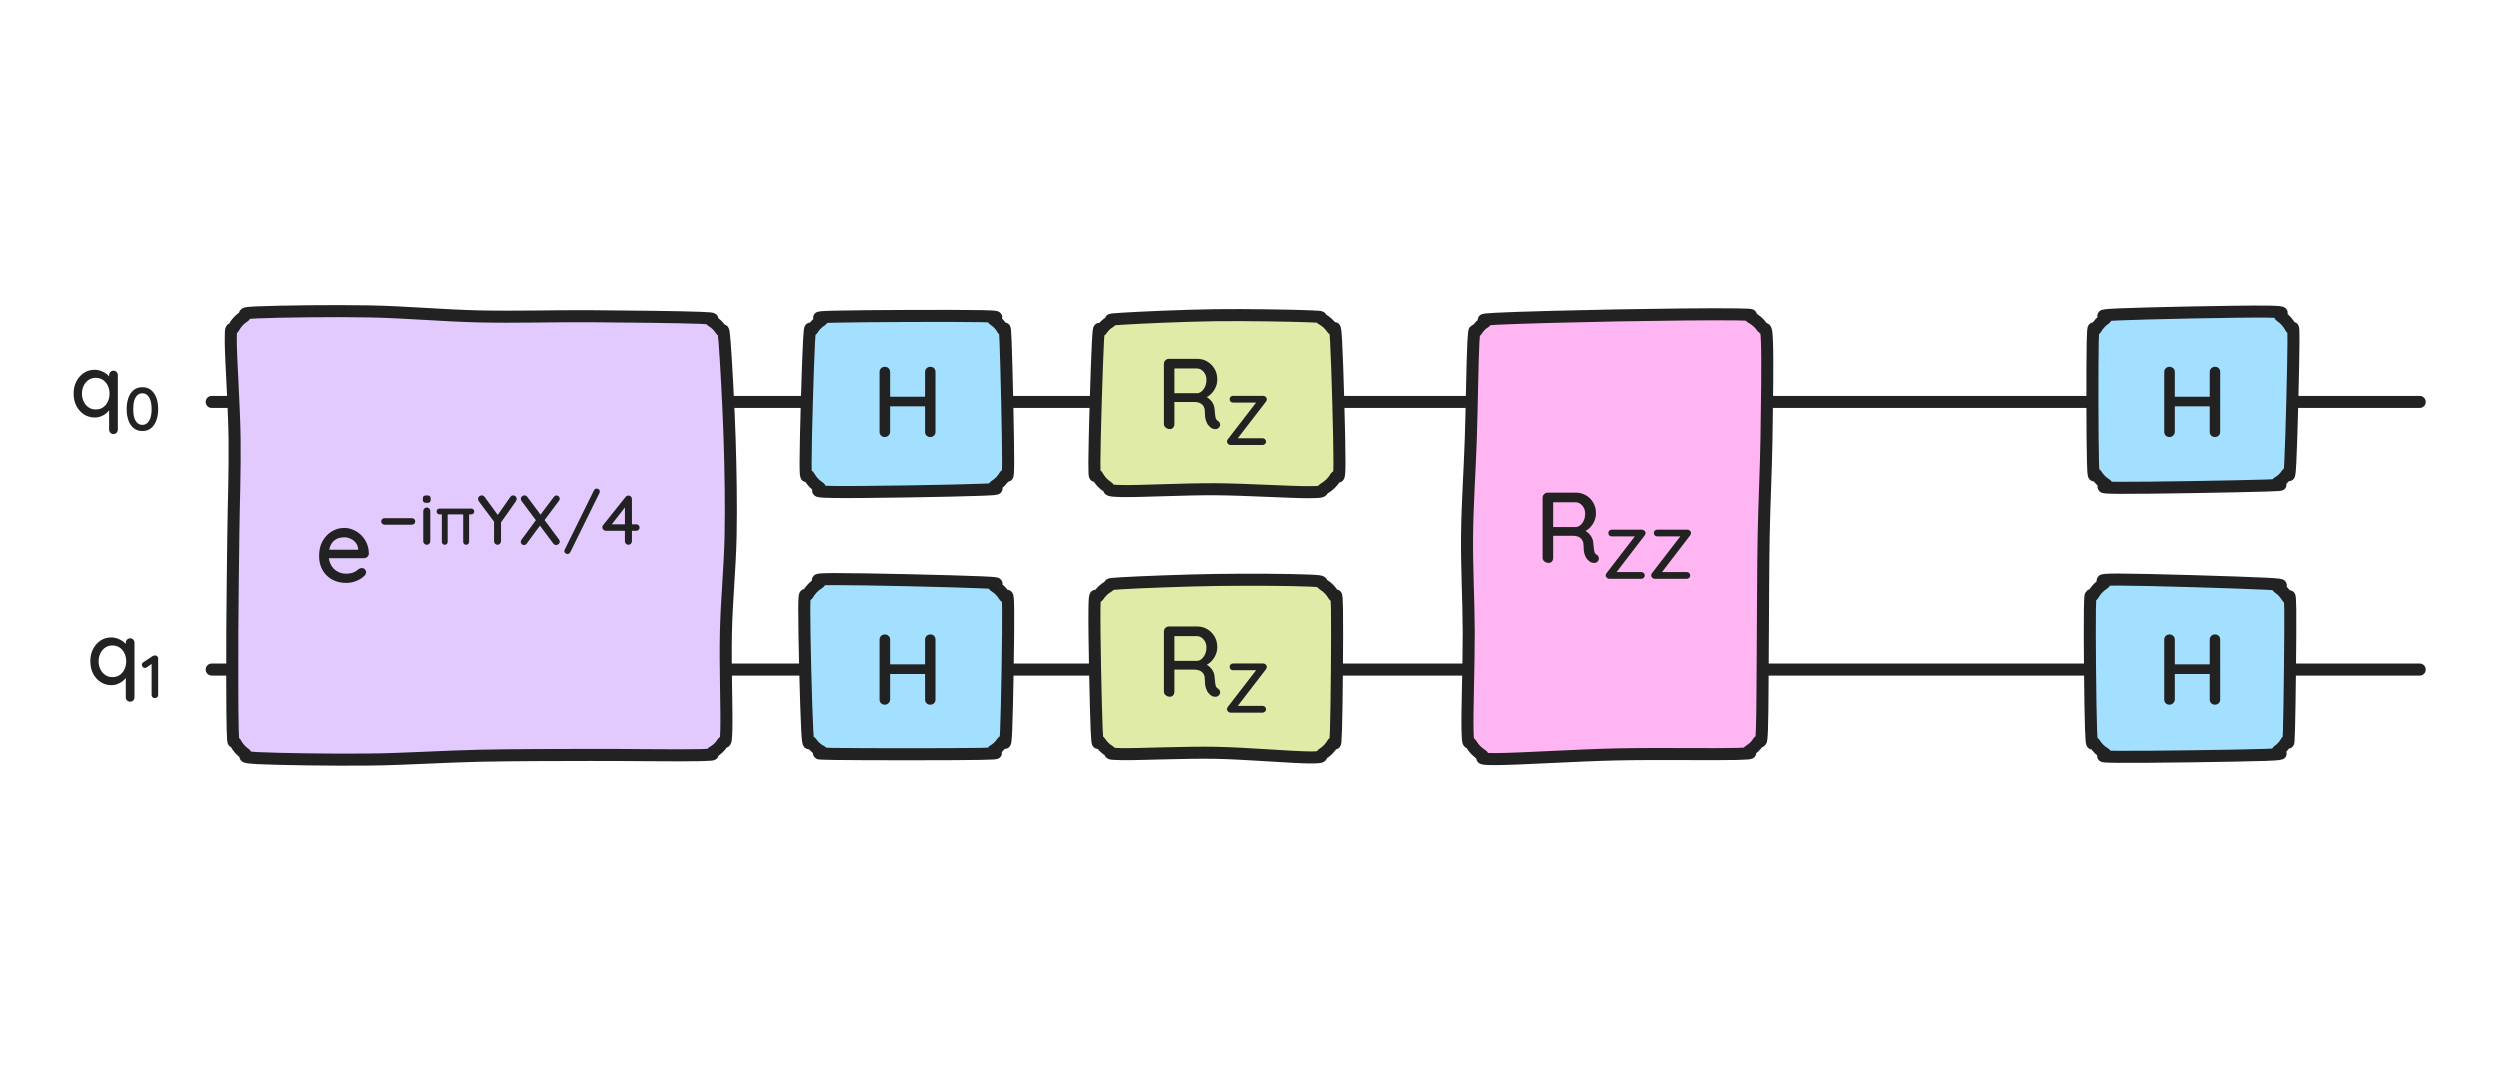
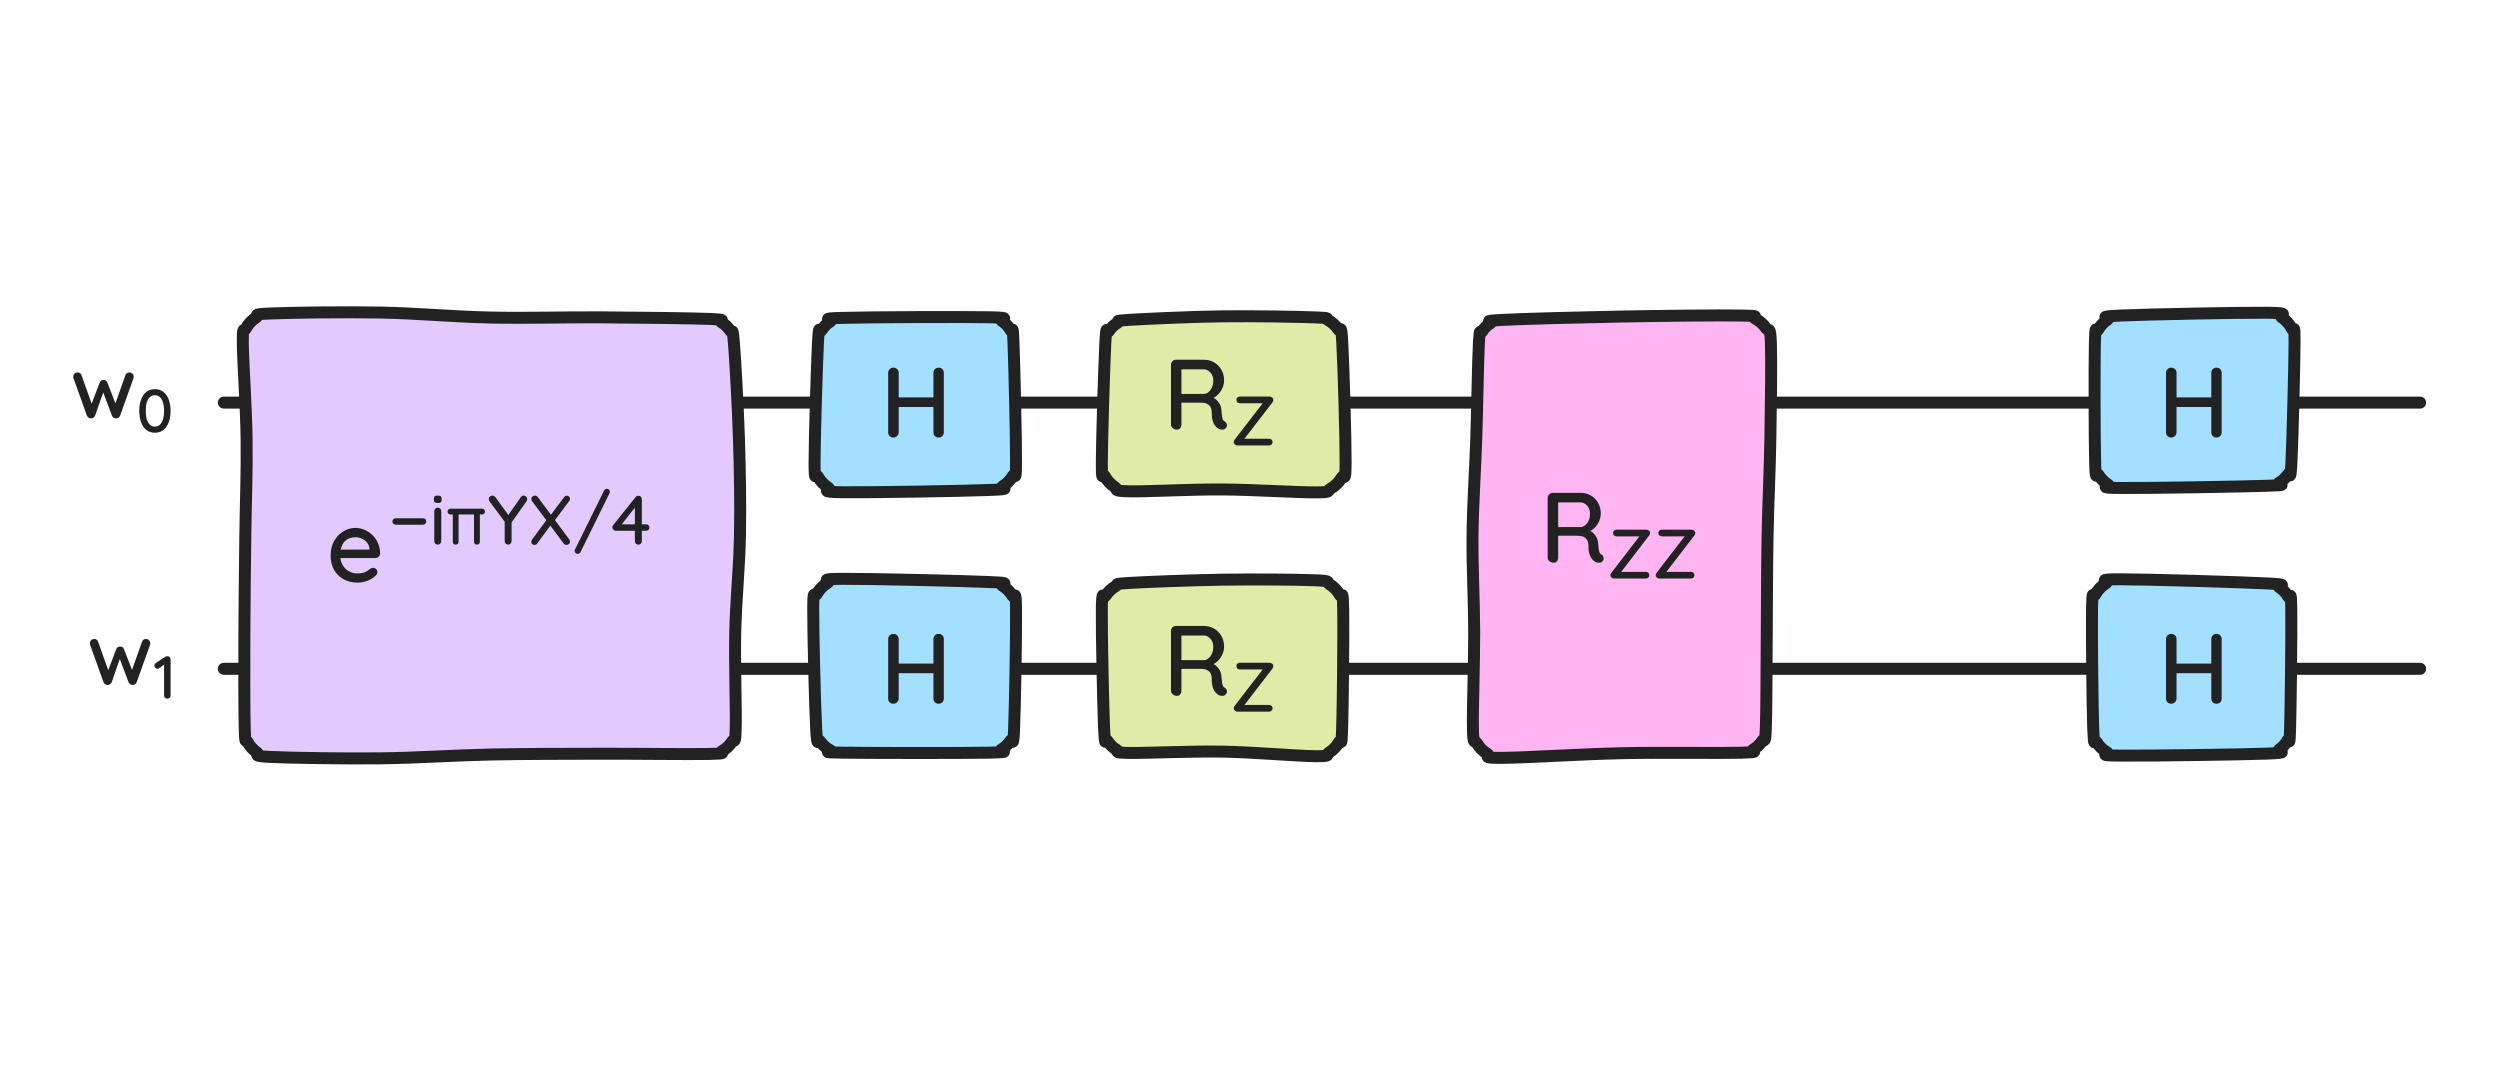
- <svg xmlns="http://www.w3.org/2000/svg" viewBox="-31.64 -60.07 373.64 160.13" width="373.64" height="160.13">
+ <svg xmlns="http://www.w3.org/2000/svg" viewBox="-33.63 -60.49 375.63 160.98" width="375.63" height="160.98">
  <g stroke-linecap="round" stroke-linejoin="round">
    <path d="M0,0C2.29,0 9.17,0 13.75,0C18.33,0 22.92,0 27.5,0C32.08,0 36.67,0 41.25,0C45.83,0 50.42,0 55,0C59.58,0 64.17,0 68.75,0C73.33,0 77.92,0 82.5,0C87.08,0 91.67,0 96.25,0C100.83,0 105.42,0 110,0C114.58,0 119.17,0 123.75,0C128.33,0 132.92,0 137.5,0C142.08,0 146.67,0 151.25,0C155.83,0 160.42,0 165,0C169.58,0 174.17,0 178.75,0C183.33,0 187.92,0 192.5,0C197.08,0 201.67,0 206.25,0C210.83,0 215.42,0 220,0C224.58,0 229.17,0 233.75,0C238.33,0 242.92,0 247.5,0C252.08,0 256.67,0 261.25,0C265.83,0 270.42,0 275,0C279.58,0 284.17,0 288.75,0C293.33,0 297.92,0 302.5,0C307.08,0 311.67,0 316.25,0C320.83,0 327.71,0 330,0" fill="none" stroke="#222222" stroke-width="1.8" />
    <path d="M0,40C2.29,40 9.17,40 13.75,40C18.33,40 22.92,40 27.5,40C32.08,40 36.67,40 41.25,40C45.83,40 50.42,40 55,40C59.58,40 64.17,40 68.75,40C73.33,40 77.92,40 82.5,40C87.08,40 91.67,40 96.25,40C100.83,40 105.42,40 110,40C114.58,40 119.17,40 123.75,40C128.33,40 132.92,40 137.5,40C142.08,40 146.67,40 151.25,40C155.83,40 160.42,40 165,40C169.58,40 174.17,40 178.75,40C183.33,40 187.92,40 192.5,40C197.08,40 201.67,40 206.25,40C210.83,40 215.42,40 220,40C224.58,40 229.17,40 233.75,40C238.33,40 242.92,40 247.5,40C252.08,40 256.67,40 261.25,40C265.83,40 270.42,40 275,40C279.58,40 284.17,40 288.75,40C293.33,40 297.92,40 302.5,40C307.08,40 311.67,40 316.25,40C320.83,40 327.71,40 330,40" fill="none" stroke="#222222" stroke-width="1.8" />
-     <path d="M74.77,-12.07C75.29,-11.78 75.78,-11.3 76.09,-10.79C76.41,-10.27 76.43,-11.71 76.65,-9C76.86,-6.29 77.25,0.67 77.4,5.5C77.55,10.33 77.64,15.17 77.55,20C77.45,24.83 76.95,29.67 76.85,34.5C76.74,39.33 76.99,46.26 76.91,49C76.83,51.74 76.7,50.39 76.36,50.94C76.03,51.5 75.48,52.02 74.92,52.32C74.36,52.63 76.07,52.72 73,52.79C69.93,52.87 62,52.74 56.5,52.76C51,52.77 45.5,52.77 40,52.88C34.5,53 29,53.39 23.5,53.45C18,53.51 10.09,53.39 7,53.24C3.91,53.08 5.52,52.92 4.95,52.55C4.38,52.17 3.87,51.57 3.57,50.98C3.27,50.39 3.22,51.75 3.14,49C3.06,46.25 3.07,39.33 3.08,34.5C3.1,29.67 3.18,24.83 3.23,20C3.29,15.17 3.48,10.33 3.42,5.5C3.36,0.67 2.87,-6.23 2.85,-9C2.83,-11.77 2.98,-10.51 3.31,-11.13C3.64,-11.76 4.21,-12.38 4.83,-12.76C5.44,-13.14 3.89,-13.26 7,-13.39C10.11,-13.52 18,-13.63 23.5,-13.53C29,-13.43 34.5,-12.9 40,-12.78C45.5,-12.66 51,-12.84 56.5,-12.81C62,-12.77 69.95,-12.69 73,-12.57C76.05,-12.45 74.26,-12.37 74.77,-12.07Z" fill="#E2C9FE" stroke="#222222" stroke-width="1.8" />
-     <path d="M116.89,-12.28C117.43,-11.95 117.93,-11.41 118.22,-10.86C118.52,-10.32 118.51,-12.31 118.65,-9C118.78,-5.69 119.05,5.66 119.03,9C119.01,12.34 118.86,10.45 118.53,11.04C118.2,11.63 117.64,12.21 117.05,12.56C116.46,12.9 119.01,12.98 115,13.13C110.99,13.29 97.03,13.52 93,13.46C88.97,13.4 91.44,13.17 90.82,12.78C90.2,12.4 89.63,11.78 89.28,11.14C88.94,10.51 88.76,12.36 88.76,9C88.76,5.64 89.09,-5.69 89.27,-9C89.44,-12.31 89.49,-10.31 89.8,-10.85C90.12,-11.38 90.62,-11.89 91.15,-12.2C91.69,-12.52 89.03,-12.63 93,-12.74C96.97,-12.84 111.02,-12.9 115,-12.82C118.98,-12.74 116.36,-12.6 116.89,-12.28Z" fill="#A3E0FF" stroke="#222222" stroke-width="1.8" />
-     <path d="M309.2,-12.81C309.82,-12.42 310.38,-11.77 310.7,-11.14C311.02,-10.5 311.14,-12.36 311.13,-9C311.12,-5.64 310.83,5.7 310.66,9C310.49,12.3 310.43,10.29 310.12,10.8C309.81,11.31 309.29,11.79 308.77,12.07C308.25,12.35 310.96,12.38 307,12.5C303.04,12.63 288.98,12.87 285,12.84C281.02,12.8 283.65,12.62 283.1,12.3C282.55,11.98 282.02,11.45 281.7,10.9C281.38,10.35 281.26,12.32 281.17,9C281.07,5.68 281.06,-5.68 281.13,-9C281.21,-12.32 281.31,-10.38 281.62,-10.95C281.94,-11.52 282.45,-12.09 283.01,-12.44C283.58,-12.8 281,-12.9 285,-13.08C289,-13.26 302.97,-13.54 307,-13.5C311.03,-13.45 308.58,-13.21 309.2,-12.81Z" fill="#A3E0FF" stroke="#222222" stroke-width="1.8" />
-     <path d="M117.01,27.53C117.58,27.87 118.13,28.42 118.47,29C118.81,29.58 118.99,27.67 119.03,31C119.08,34.33 118.88,45.69 118.74,49C118.6,52.31 118.49,50.31 118.17,50.83C117.85,51.35 117.34,51.84 116.81,52.13C116.28,52.43 118.97,52.53 115,52.6C111.03,52.68 96.98,52.67 93,52.61C89.02,52.54 91.69,52.52 91.13,52.24C90.57,51.96 90,51.48 89.64,50.94C89.29,50.4 89.18,52.32 89,49C88.82,45.68 88.54,34.38 88.56,31C88.58,27.62 88.74,29.4 89.1,28.75C89.46,28.1 90.09,27.45 90.74,27.08C91.38,26.7 88.96,26.5 93,26.48C97.04,26.46 111,26.78 115,26.96C119,27.13 116.43,27.19 117.01,27.53Z" fill="#A3E0FF" stroke="#222222" stroke-width="1.8" />
-     <path d="M308.87,27.77C309.4,28.1 309.88,28.63 310.18,29.16C310.48,29.7 310.6,27.69 310.65,31C310.69,34.31 310.56,45.71 310.46,49C310.37,52.29 310.33,50.24 310.06,50.77C309.78,51.29 309.33,51.82 308.82,52.15C308.31,52.48 310.97,52.6 307,52.75C303.03,52.89 289.01,53.08 285,53.04C280.99,53.01 283.55,52.87 282.95,52.54C282.36,52.21 281.78,51.65 281.43,51.06C281.09,50.47 281.01,52.34 280.88,49C280.76,45.66 280.65,34.36 280.71,31C280.76,27.64 280.86,29.45 281.21,28.81C281.55,28.17 282.15,27.54 282.78,27.16C283.42,26.79 280.96,26.55 285,26.55C289.04,26.55 303.02,26.97 307,27.17C310.98,27.38 308.34,27.44 308.87,27.77Z" fill="#A3E0FF" stroke="#222222" stroke-width="1.8" />
-     <path d="M165.95,-12.37C166.52,-12.07 167.09,-11.55 167.45,-10.99C167.8,-10.43 167.87,-12.33 168.05,-9C168.24,-5.67 168.56,5.62 168.55,9C168.53,12.38 168.33,10.63 167.95,11.28C167.58,11.94 166.93,12.57 166.27,12.94C165.62,13.31 166.71,13.47 164,13.49C161.29,13.51 154.67,13.08 150,13.05C145.33,13.02 138.69,13.38 136,13.32C133.31,13.26 134.47,13.06 133.87,12.69C133.27,12.32 132.71,11.7 132.39,11.09C132.06,10.47 131.91,12.35 131.92,9C131.93,5.65 132.27,-5.71 132.45,-9C132.63,-12.29 132.68,-10.25 132.98,-10.74C133.29,-11.24 133.77,-11.7 134.28,-11.98C134.78,-12.26 133.38,-12.27 136,-12.43C138.62,-12.6 145.33,-12.9 150,-12.96C154.67,-13.02 161.34,-12.9 164,-12.8C166.66,-12.7 165.37,-12.67 165.95,-12.37Z" fill="#E1EBA8" stroke="#222222" stroke-width="1.8" />
-     <path d="M166.14,27.3C166.75,27.66 167.33,28.27 167.67,28.88C168.01,29.5 168.12,27.65 168.18,31C168.24,34.35 168.14,45.66 168.03,49C167.92,52.34 167.87,50.45 167.54,51.04C167.21,51.64 166.65,52.23 166.06,52.58C165.47,52.92 166.68,53.15 164,53.13C161.32,53.11 154.67,52.53 150,52.44C145.33,52.36 138.64,52.68 136,52.64C133.36,52.59 134.7,52.48 134.16,52.18C133.63,51.88 133.11,51.38 132.79,50.85C132.47,50.32 132.41,52.31 132.26,49C132.12,45.69 131.88,34.33 131.93,31C131.97,27.67 132.17,29.56 132.52,28.99C132.87,28.42 133.44,27.89 134.02,27.58C134.6,27.26 133.34,27.26 136,27.1C138.66,26.94 145.33,26.68 150,26.61C154.67,26.54 161.31,26.58 164,26.7C166.69,26.81 165.52,26.94 166.14,27.3Z" fill="#E1EBA8" stroke="#222222" stroke-width="1.8" />
-     <path d="M230.09,-12.62C230.71,-12.3 231.34,-11.76 231.73,-11.16C232.13,-10.55 232.34,-11.78 232.44,-9C232.55,-6.22 232.45,0.67 232.37,5.5C232.29,10.33 232.04,15.17 231.95,20C231.86,24.83 231.87,29.67 231.83,34.5C231.78,39.33 231.8,46.28 231.69,49C231.58,51.72 231.46,50.3 231.15,50.82C230.83,51.34 230.33,51.83 229.8,52.13C229.28,52.42 231.3,52.52 228,52.61C224.7,52.7 216,52.55 210,52.68C204,52.81 195.36,53.37 192,53.38C188.64,53.39 190.45,53.13 189.83,52.76C189.21,52.39 188.62,51.79 188.26,51.16C187.9,50.53 187.75,51.78 187.69,49C187.62,46.22 187.88,39.33 187.87,34.5C187.86,29.67 187.57,24.83 187.62,20C187.67,15.17 188.02,10.33 188.18,5.5C188.34,0.67 188.42,-6.3 188.57,-9C188.72,-11.7 188.78,-10.2 189.07,-10.69C189.36,-11.18 189.82,-11.64 190.31,-11.93C190.8,-12.22 188.72,-12.26 192,-12.43C195.28,-12.6 204,-12.82 210,-12.93C216,-13.04 224.65,-13.14 228,-13.08C231.35,-13.03 229.47,-12.94 230.09,-12.62Z" fill="#FFB5F1" stroke="#222222" stroke-width="1.8" />
+     <path d="M74.77,-12.07C75.29,-11.77 75.78,-11.3 76.09,-10.79C76.4,-10.27 76.43,-11.71 76.64,-9C76.86,-6.29 77.25,0.67 77.4,5.5C77.55,10.33 77.64,15.17 77.55,20C77.46,24.83 76.95,29.67 76.84,34.5C76.74,39.33 76.99,46.26 76.91,49C76.83,51.74 76.69,50.39 76.36,50.94C76.03,51.5 75.48,52.02 74.92,52.32C74.36,52.63 76.07,52.72 73,52.79C69.93,52.86 62,52.74 56.5,52.76C51,52.77 45.5,52.77 40,52.88C34.5,53 29,53.39 23.5,53.45C18,53.51 10.09,53.39 7,53.24C3.91,53.09 5.52,52.92 4.95,52.55C4.38,52.17 3.87,51.57 3.57,50.98C3.27,50.39 3.22,51.75 3.14,49C3.06,46.25 3.07,39.33 3.09,34.5C3.1,29.67 3.18,24.83 3.23,20C3.29,15.17 3.49,10.33 3.42,5.5C3.36,0.67 2.87,-6.23 2.85,-9C2.83,-11.77 2.98,-10.51 3.31,-11.13C3.64,-11.76 4.21,-12.39 4.83,-12.76C5.44,-13.14 3.89,-13.26 7,-13.39C10.11,-13.52 18,-13.63 23.5,-13.53C29,-13.43 34.5,-12.9 40,-12.78C45.5,-12.66 51,-12.84 56.5,-12.81C62,-12.77 69.95,-12.69 73,-12.57C76.05,-12.44 74.26,-12.37 74.77,-12.07Z" fill="#E2C9FE" stroke="#222222" stroke-width="1.8" />
+     <path d="M116.89,-12.28C117.43,-11.95 117.93,-11.41 118.22,-10.86C118.52,-10.31 118.51,-12.31 118.65,-9C118.78,-5.69 119.05,5.66 119.03,9C119.01,12.34 118.86,10.45 118.53,11.04C118.2,11.63 117.64,12.21 117.05,12.56C116.46,12.91 119.01,12.98 115,13.13C110.99,13.29 97.03,13.52 93,13.47C88.97,13.41 91.43,13.17 90.82,12.78C90.2,12.4 89.63,11.78 89.28,11.15C88.94,10.52 88.76,12.36 88.76,9C88.76,5.64 89.1,-5.69 89.27,-9C89.44,-12.31 89.49,-10.31 89.8,-10.85C90.12,-11.38 90.62,-11.88 91.15,-12.2C91.69,-12.51 89.03,-12.63 93,-12.73C96.97,-12.84 111.02,-12.9 115,-12.82C118.98,-12.74 116.35,-12.6 116.89,-12.28Z" fill="#A3E0FF" stroke="#222222" stroke-width="1.8" />
+     <path d="M309.2,-12.81C309.82,-12.42 310.38,-11.77 310.7,-11.14C311.02,-10.5 311.14,-12.36 311.13,-9C311.12,-5.64 310.83,5.7 310.66,9C310.49,12.3 310.43,10.29 310.12,10.8C309.8,11.31 309.29,11.78 308.77,12.07C308.25,12.35 310.96,12.37 307,12.5C303.04,12.63 288.98,12.87 285,12.83C281.02,12.8 283.65,12.62 283.1,12.3C282.55,11.98 282.03,11.45 281.7,10.9C281.38,10.35 281.26,12.32 281.17,9C281.07,5.68 281.06,-5.68 281.13,-9C281.21,-12.32 281.31,-10.38 281.62,-10.95C281.94,-11.52 282.45,-12.09 283.01,-12.44C283.58,-12.8 281,-12.9 285,-13.08C289,-13.26 302.97,-13.54 307,-13.5C311.03,-13.45 308.59,-13.21 309.2,-12.81Z" fill="#A3E0FF" stroke="#222222" stroke-width="1.8" />
+     <path d="M117.01,27.53C117.58,27.87 118.13,28.42 118.47,29C118.81,29.58 118.99,27.67 119.03,31C119.08,34.33 118.88,45.69 118.74,49C118.6,52.31 118.49,50.31 118.17,50.83C117.85,51.35 117.34,51.84 116.81,52.13C116.28,52.43 118.97,52.52 115,52.6C111.03,52.68 96.98,52.66 93,52.6C89.02,52.54 91.69,52.52 91.13,52.24C90.57,51.96 90,51.48 89.64,50.94C89.29,50.4 89.18,52.32 89,49C88.82,45.68 88.54,34.38 88.56,31C88.57,27.62 88.74,29.4 89.1,28.75C89.46,28.09 90.08,27.45 90.73,27.07C91.38,26.7 88.96,26.5 93,26.48C97.04,26.46 111,26.78 115,26.96C119,27.13 116.43,27.19 117.01,27.53Z" fill="#A3E0FF" stroke="#222222" stroke-width="1.8" />
+     <path d="M308.86,27.77C309.39,28.1 309.88,28.63 310.18,29.16C310.48,29.7 310.6,27.69 310.64,31C310.69,34.31 310.56,45.71 310.46,49C310.36,52.29 310.33,50.24 310.06,50.76C309.78,51.29 309.32,51.81 308.81,52.14C308.31,52.47 310.97,52.59 307,52.74C303.03,52.89 289.01,53.08 285,53.04C280.99,53.01 283.55,52.87 282.95,52.54C282.36,52.21 281.78,51.65 281.43,51.06C281.09,50.47 281.01,52.34 280.88,49C280.76,45.66 280.65,34.37 280.7,31C280.76,27.63 280.86,29.45 281.21,28.81C281.55,28.17 282.15,27.54 282.78,27.16C283.42,26.78 280.96,26.55 285,26.55C289.04,26.55 303.02,26.97 307,27.17C310.98,27.38 308.33,27.44 308.86,27.77Z" fill="#A3E0FF" stroke="#222222" stroke-width="1.8" />
+     <path d="M165.95,-12.37C166.52,-12.07 167.09,-11.55 167.45,-10.99C167.8,-10.43 167.87,-12.33 168.05,-9C168.24,-5.67 168.57,5.62 168.55,9C168.53,12.38 168.34,10.63 167.96,11.28C167.58,11.94 166.94,12.57 166.28,12.94C165.62,13.31 166.71,13.48 164,13.49C161.29,13.51 154.67,13.08 150,13.05C145.33,13.02 138.69,13.39 136,13.33C133.31,13.27 134.47,13.06 133.87,12.69C133.27,12.32 132.71,11.7 132.38,11.09C132.06,10.47 131.9,12.35 131.92,9C131.93,5.65 132.28,-5.71 132.45,-9C132.63,-12.29 132.68,-10.24 132.98,-10.74C133.29,-11.24 133.78,-11.7 134.28,-11.98C134.78,-12.26 133.38,-12.27 136,-12.43C138.62,-12.59 145.33,-12.9 150,-12.96C154.67,-13.02 161.34,-12.9 164,-12.8C166.66,-12.7 165.37,-12.67 165.95,-12.37Z" fill="#E1EBA8" stroke="#222222" stroke-width="1.8" />
+     <path d="M166.14,27.3C166.75,27.66 167.33,28.27 167.67,28.88C168.01,29.5 168.13,27.65 168.19,31C168.25,34.35 168.14,45.66 168.03,49C167.92,52.34 167.87,50.45 167.54,51.04C167.21,51.64 166.66,52.23 166.06,52.58C165.47,52.92 166.68,53.15 164,53.13C161.32,53.11 154.67,52.52 150,52.44C145.33,52.36 138.64,52.68 136,52.64C133.36,52.59 134.7,52.48 134.16,52.18C133.63,51.88 133.11,51.38 132.79,50.85C132.48,50.32 132.41,52.31 132.26,49C132.12,45.69 131.88,34.33 131.92,31C131.97,27.67 132.17,29.56 132.52,28.99C132.87,28.42 133.44,27.89 134.02,27.58C134.6,27.26 133.34,27.27 136,27.1C138.66,26.94 145.33,26.68 150,26.61C154.67,26.54 161.31,26.58 164,26.7C166.69,26.81 165.53,26.93 166.14,27.3Z" fill="#E1EBA8" stroke="#222222" stroke-width="1.8" />
+     <path d="M230.09,-12.62C230.71,-12.3 231.34,-11.76 231.73,-11.16C232.13,-10.55 232.34,-11.78 232.45,-9C232.55,-6.22 232.45,0.67 232.37,5.5C232.29,10.33 232.04,15.17 231.95,20C231.86,24.83 231.87,29.67 231.83,34.5C231.78,39.33 231.8,46.28 231.69,49C231.57,51.72 231.46,50.3 231.15,50.82C230.83,51.34 230.33,51.82 229.8,52.12C229.28,52.42 231.3,52.51 228,52.61C224.7,52.7 216,52.55 210,52.68C204,52.81 195.36,53.37 192,53.38C188.64,53.4 190.45,53.13 189.83,52.76C189.2,52.39 188.62,51.79 188.26,51.16C187.9,50.53 187.75,51.78 187.68,49C187.62,46.22 187.88,39.33 187.87,34.5C187.86,29.67 187.57,24.83 187.62,20C187.67,15.17 188.02,10.33 188.18,5.5C188.34,0.67 188.43,-6.3 188.58,-9C188.73,-11.7 188.79,-10.2 189.07,-10.69C189.36,-11.18 189.82,-11.63 190.31,-11.92C190.8,-12.21 188.72,-12.26 192,-12.42C195.28,-12.59 204,-12.82 210,-12.93C216,-13.04 224.65,-13.14 228,-13.08C231.35,-13.03 229.47,-12.94 230.09,-12.62Z" fill="#FFB5F1" stroke="#222222" stroke-width="1.8" />
    <path d="M20.13,27.05Q18.89,27.05 17.97,26.53Q17.06,26.02 16.55,25.11Q16.05,24.2 16.05,23.03Q16.05,21.71 16.58,20.78Q17.12,19.84 17.97,19.34Q18.83,18.83 19.79,18.83Q20.52,18.83 21.18,19.13Q21.84,19.42 22.36,19.93Q22.88,20.45 23.18,21.15Q23.48,21.85 23.49,22.67Q23.48,22.97 23.25,23.17Q23.03,23.36 22.73,23.36L16.89,23.36L16.53,22.09L22.17,22.09L21.89,22.36L21.89,21.98Q21.86,21.46 21.54,21.06Q21.23,20.66 20.76,20.45Q20.3,20.23 19.79,20.23Q19.34,20.23 18.93,20.37Q18.51,20.51 18.19,20.83Q17.87,21.14 17.68,21.66Q17.49,22.18 17.49,22.94Q17.49,23.77 17.84,24.38Q18.18,25 18.77,25.33Q19.35,25.67 20.06,25.67Q20.61,25.67 20.97,25.56Q21.33,25.45 21.57,25.28Q21.81,25.12 21.99,24.97Q22.22,24.83 22.44,24.83Q22.71,24.83 22.89,25.02Q23.07,25.21 23.07,25.46Q23.07,25.79 22.74,26.06Q22.34,26.45 21.63,26.75Q20.91,27.05 20.13,27.05ZM25.85,18.35Q25.63,18.35 25.48,18.21Q25.33,18.06 25.33,17.85Q25.33,17.65 25.48,17.51Q25.63,17.38 25.85,17.38L29.91,17.38Q30.14,17.38 30.28,17.51Q30.42,17.65 30.42,17.86Q30.42,18.06 30.28,18.21Q30.14,18.35 29.91,18.35L25.85,18.35ZM32.67,20.81Q32.67,21.04 32.52,21.19Q32.37,21.35 32.14,21.35Q31.92,21.35 31.77,21.19Q31.62,21.04 31.62,20.81L31.62,16.32Q31.62,16.09 31.77,15.94Q31.92,15.78 32.14,15.78Q32.37,15.78 32.52,15.94Q32.67,16.09 32.67,16.32L32.67,20.81ZM32.13,15.09Q31.83,15.09 31.69,14.98Q31.56,14.87 31.56,14.61L31.56,14.44Q31.56,14.18 31.7,14.07Q31.85,13.97 32.14,13.97Q32.46,13.97 32.59,14.08Q32.73,14.19 32.73,14.44L32.73,14.61Q32.73,14.88 32.59,14.99Q32.45,15.09 32.13,15.09ZM34.83,21.35Q34.64,21.35 34.52,21.22Q34.4,21.09 34.4,20.91L34.4,16.86Q34.4,16.81 34.35,16.81L34.07,16.81Q33.88,16.81 33.75,16.69Q33.62,16.56 33.62,16.37Q33.62,16.18 33.75,16.06Q33.88,15.94 34.07,15.94L38.8,15.94Q38.99,15.94 39.11,16.07Q39.24,16.19 39.24,16.38Q39.24,16.57 39.11,16.69Q38.99,16.81 38.8,16.81L38.52,16.81Q38.47,16.81 38.47,16.86L38.47,20.91Q38.47,21.09 38.34,21.22Q38.21,21.35 38.02,21.35Q37.84,21.35 37.71,21.22Q37.59,21.09 37.59,20.91L37.59,16.86Q37.59,16.81 37.54,16.81L35.33,16.81Q35.27,16.81 35.27,16.86L35.27,20.91Q35.27,21.09 35.15,21.22Q35.02,21.35 34.83,21.35ZM45.06,13.97Q45.26,13.97 45.42,14.12Q45.58,14.27 45.58,14.5Q45.58,14.58 45.56,14.66Q45.53,14.74 45.48,14.83L43.08,18.23L43.24,17.61L43.24,20.81Q43.24,21.04 43.08,21.19Q42.93,21.35 42.73,21.35Q42.51,21.35 42.35,21.19Q42.2,21.04 42.2,20.81L42.2,17.69L42.28,18L39.96,14.9Q39.87,14.78 39.84,14.68Q39.81,14.58 39.81,14.49Q39.81,14.26 39.99,14.11Q40.18,13.97 40.36,13.97Q40.62,13.97 40.8,14.21L42.9,17.09L42.64,17.05L44.62,14.22Q44.8,13.97 45.06,13.97ZM51.53,13.98Q51.74,13.98 51.88,14.13Q52.02,14.28 52.02,14.46Q52.02,14.63 51.9,14.78L49.7,17.73L49.1,16.91L51.11,14.23Q51.29,13.98 51.53,13.98ZM46.74,13.97Q46.99,13.97 47.17,14.19L51.9,20.55Q52.02,20.69 52.02,20.87Q52.02,21.12 51.84,21.25Q51.66,21.39 51.48,21.39Q51.23,21.39 51.06,21.17L46.32,14.82Q46.2,14.67 46.2,14.5Q46.2,14.27 46.37,14.12Q46.54,13.97 46.74,13.97ZM46.67,21.39Q46.47,21.39 46.33,21.25Q46.19,21.11 46.19,20.93Q46.19,20.75 46.32,20.57L48.54,17.56L49.12,18.41L47.1,21.15Q46.93,21.39 46.67,21.39ZM53.18,22.73Q53.02,22.73 52.86,22.61Q52.7,22.48 52.7,22.29Q52.7,22.18 52.77,22.07L57.12,13.24Q57.2,13.1 57.31,13.02Q57.42,12.95 57.55,12.95Q57.7,12.95 57.85,13.06Q58.01,13.18 58.01,13.39Q58.01,13.5 57.95,13.62L53.6,22.45Q53.52,22.59 53.42,22.66Q53.31,22.73 53.18,22.73ZM62.28,21.35Q62.06,21.35 61.91,21.19Q61.76,21.04 61.76,20.81L61.76,15.47L61.95,15.53L59.69,18.43L59.63,18.29L63.46,18.29Q63.67,18.29 63.81,18.43Q63.95,18.57 63.95,18.78Q63.95,18.98 63.81,19.12Q63.67,19.26 63.46,19.26L58.91,19.26Q58.72,19.26 58.55,19.11Q58.38,18.95 58.38,18.74Q58.38,18.54 58.52,18.39L61.86,14.21Q61.93,14.1 62.05,14.05Q62.16,14 62.29,14Q62.52,14 62.67,14.15Q62.81,14.3 62.81,14.53L62.81,20.81Q62.81,21.04 62.66,21.19Q62.5,21.35 62.28,21.35Z" fill="#222222" stroke="none" />
    <path d="M100.63,-5.25Q100.93,-5.25 101.17,-5.03Q101.4,-4.81 101.4,-4.49L101.4,4.49Q101.38,4.81 101.15,5.03Q100.92,5.25 100.6,5.25Q100.26,5.25 100.04,5.03Q99.82,4.81 99.82,4.49L99.82,-4.49Q99.82,-4.81 100.05,-5.03Q100.27,-5.25 100.63,-5.25ZM107.4,-5.25Q107.76,-5.25 107.97,-5.03Q108.18,-4.81 108.18,-4.49L108.18,4.49Q108.18,4.81 107.96,5.03Q107.74,5.25 107.38,5.25Q107.07,5.25 106.84,5.03Q106.62,4.81 106.62,4.49L106.62,-4.49Q106.62,-4.81 106.85,-5.03Q107.08,-5.25 107.4,-5.25ZM100.57,-0.78L107.41,-0.78L107.4,0.66L100.56,0.66L100.57,-0.78Z" fill="#222222" stroke="none" />
    <path d="M292.63,-5.25Q292.93,-5.25 293.17,-5.03Q293.4,-4.81 293.4,-4.49L293.4,4.49Q293.38,4.81 293.15,5.03Q292.92,5.25 292.6,5.25Q292.26,5.25 292.04,5.03Q291.82,4.81 291.82,4.49L291.82,-4.49Q291.82,-4.81 292.05,-5.03Q292.27,-5.25 292.63,-5.25ZM299.4,-5.25Q299.76,-5.25 299.97,-5.03Q300.18,-4.81 300.18,-4.49L300.18,4.49Q300.18,4.81 299.96,5.03Q299.74,5.25 299.38,5.25Q299.07,5.25 298.84,5.03Q298.62,4.81 298.62,4.49L298.62,-4.49Q298.62,-4.81 298.85,-5.03Q299.08,-5.25 299.4,-5.25ZM292.57,-0.78L299.41,-0.78L299.4,0.66L292.56,0.66L292.57,-0.78Z" fill="#222222" stroke="none" />
    <path d="M100.63,34.75Q100.93,34.75 101.17,34.97Q101.4,35.19 101.4,35.51L101.4,44.49Q101.38,44.81 101.15,45.03Q100.92,45.25 100.6,45.25Q100.26,45.25 100.04,45.03Q99.82,44.81 99.82,44.49L99.82,35.51Q99.82,35.19 100.05,34.97Q100.27,34.75 100.63,34.75ZM107.4,34.75Q107.76,34.75 107.97,34.97Q108.18,35.19 108.18,35.51L108.18,44.49Q108.18,44.81 107.96,45.03Q107.74,45.25 107.38,45.25Q107.07,45.25 106.84,45.03Q106.62,44.81 106.62,44.49L106.62,35.51Q106.62,35.19 106.85,34.97Q107.08,34.75 107.4,34.75ZM100.57,39.22L107.41,39.22L107.4,40.66L100.56,40.66L100.57,39.22Z" fill="#222222" stroke="none" />
    <path d="M292.63,34.75Q292.93,34.75 293.17,34.97Q293.4,35.19 293.4,35.51L293.4,44.49Q293.38,44.81 293.15,45.03Q292.92,45.25 292.6,45.25Q292.26,45.25 292.04,45.03Q291.82,44.81 291.82,44.49L291.82,35.51Q291.82,35.19 292.05,34.97Q292.27,34.75 292.63,34.75ZM299.4,34.75Q299.76,34.75 299.97,34.97Q300.18,35.19 300.18,35.51L300.18,44.49Q300.18,44.81 299.96,45.03Q299.74,45.25 299.38,45.25Q299.07,45.25 298.84,45.03Q298.62,44.81 298.62,44.49L298.62,35.51Q298.62,35.19 298.85,34.97Q299.08,34.75 299.4,34.75ZM292.57,39.22L299.41,39.22L299.4,40.66L292.56,40.66L292.57,39.22Z" fill="#222222" stroke="none" />
    <path d="M143.21,4.06Q142.85,4.06 142.58,3.84Q142.31,3.62 142.31,3.3L142.31,-5.68Q142.31,-6 142.53,-6.22Q142.76,-6.44 143.07,-6.44L147.3,-6.44Q148.11,-6.44 148.79,-6.04Q149.46,-5.65 149.88,-4.95Q150.29,-4.25 150.29,-3.35Q150.29,-2.75 150.05,-2.2Q149.81,-1.65 149.4,-1.23Q149,-0.82 148.49,-0.6L148.32,-0.89Q148.79,-0.73 149.13,-0.42Q149.48,-0.11 149.68,0.3Q149.88,0.72 149.9,1.24Q149.94,1.7 149.98,2.01Q150.02,2.32 150.09,2.52Q150.17,2.71 150.36,2.82Q150.63,2.97 150.7,3.27Q150.77,3.57 150.57,3.8Q150.44,3.98 150.23,4.04Q150.03,4.09 149.82,4.05Q149.61,4.02 149.46,3.94Q149.22,3.79 148.98,3.51Q148.73,3.23 148.58,2.74Q148.43,2.25 148.43,1.43Q148.43,1.06 148.31,0.79Q148.19,0.52 147.98,0.35Q147.77,0.17 147.48,0.09Q147.2,0.01 146.85,0.01L143.67,0.01L143.88,-0.29L143.88,3.3Q143.88,3.62 143.7,3.84Q143.52,4.06 143.21,4.06ZM143.69,-1.3L147.27,-1.3Q147.62,-1.31 147.94,-1.57Q148.26,-1.83 148.46,-2.28Q148.67,-2.73 148.67,-3.3Q148.67,-4.03 148.24,-4.51Q147.81,-5 147.23,-5L143.72,-5L143.88,-5.39L143.88,-0.98L143.69,-1.3ZM157.13,-0.91Q157.32,-0.91 157.51,-0.77Q157.69,-0.63 157.69,-0.39Q157.69,-0.23 157.58,-0.06L153.3,5.5L153.21,5.43L157.05,5.43Q157.27,5.43 157.42,5.57Q157.58,5.71 157.58,5.94Q157.58,6.15 157.42,6.29Q157.27,6.44 157.05,6.44L152.3,6.44Q152.06,6.44 151.9,6.28Q151.74,6.12 151.74,5.92Q151.74,5.75 151.86,5.59L156.14,0.04L156.22,0.1L152.66,0.1Q152.44,0.1 152.29,-0.04Q152.14,-0.18 152.14,-0.42Q152.14,-0.64 152.29,-0.77Q152.44,-0.91 152.66,-0.91L157.13,-0.91Z" fill="#222222" stroke="none" />
    <path d="M143.21,44.06Q142.85,44.06 142.58,43.84Q142.31,43.62 142.31,43.3L142.31,34.32Q142.31,34 142.53,33.78Q142.76,33.56 143.07,33.56L147.3,33.56Q148.11,33.56 148.79,33.96Q149.46,34.35 149.88,35.05Q150.29,35.75 150.29,36.65Q150.29,37.25 150.05,37.8Q149.81,38.35 149.4,38.77Q149,39.18 148.49,39.4L148.32,39.11Q148.79,39.27 149.13,39.58Q149.48,39.89 149.68,40.3Q149.88,40.72 149.9,41.24Q149.94,41.7 149.98,42.01Q150.02,42.32 150.09,42.52Q150.17,42.71 150.36,42.82Q150.63,42.97 150.7,43.27Q150.77,43.57 150.57,43.8Q150.44,43.98 150.23,44.04Q150.03,44.09 149.82,44.05Q149.61,44.02 149.46,43.94Q149.22,43.79 148.98,43.51Q148.73,43.23 148.58,42.74Q148.43,42.25 148.43,41.43Q148.43,41.06 148.31,40.79Q148.19,40.52 147.98,40.35Q147.77,40.17 147.48,40.09Q147.2,40.01 146.85,40.01L143.67,40.01L143.88,39.71L143.88,43.3Q143.88,43.62 143.7,43.84Q143.52,44.06 143.21,44.06ZM143.69,38.7L147.27,38.7Q147.62,38.69 147.94,38.43Q148.26,38.17 148.46,37.72Q148.67,37.27 148.67,36.7Q148.67,35.97 148.24,35.49Q147.81,35 147.23,35L143.72,35L143.88,34.61L143.88,39.02L143.69,38.7ZM157.13,39.09Q157.32,39.09 157.51,39.23Q157.69,39.37 157.69,39.61Q157.69,39.77 157.58,39.94L153.3,45.5L153.21,45.43L157.05,45.43Q157.27,45.43 157.42,45.57Q157.58,45.71 157.58,45.94Q157.58,46.15 157.42,46.29Q157.27,46.44 157.05,46.44L152.3,46.44Q152.06,46.44 151.9,46.28Q151.74,46.12 151.74,45.92Q151.74,45.75 151.86,45.59L156.14,40.04L156.22,40.1L152.66,40.1Q152.44,40.1 152.29,39.96Q152.14,39.82 152.14,39.58Q152.14,39.36 152.29,39.23Q152.44,39.09 152.66,39.09L157.13,39.09Z" fill="#222222" stroke="none" />
    <path d="M199.81,24.06Q199.45,24.06 199.18,23.84Q198.91,23.62 198.91,23.3L198.91,14.32Q198.91,14 199.14,13.78Q199.36,13.56 199.68,13.56L203.91,13.56Q204.72,13.56 205.39,13.96Q206.07,14.35 206.48,15.05Q206.89,15.75 206.89,16.65Q206.89,17.25 206.65,17.8Q206.41,18.35 206.01,18.77Q205.6,19.18 205.09,19.4L204.93,19.11Q205.39,19.27 205.74,19.58Q206.08,19.89 206.28,20.3Q206.49,20.72 206.5,21.24Q206.55,21.7 206.58,22.01Q206.62,22.32 206.7,22.52Q206.77,22.71 206.97,22.82Q207.24,22.97 207.3,23.27Q207.37,23.57 207.18,23.8Q207.04,23.98 206.84,24.04Q206.64,24.09 206.43,24.05Q206.22,24.02 206.07,23.94Q205.83,23.79 205.58,23.51Q205.33,23.23 205.18,22.74Q205.03,22.25 205.03,21.43Q205.03,21.06 204.91,20.79Q204.79,20.52 204.58,20.35Q204.37,20.17 204.09,20.09Q203.8,20.01 203.46,20.01L200.28,20.01L200.49,19.71L200.49,23.3Q200.49,23.62 200.31,23.84Q200.13,24.06 199.81,24.06ZM200.29,18.7L203.88,18.7Q204.22,18.69 204.54,18.43Q204.87,18.17 205.07,17.72Q205.27,17.27 205.27,16.7Q205.27,15.97 204.84,15.49Q204.42,15 203.83,15L200.32,15L200.49,14.61L200.49,19.02L200.29,18.7ZM213.73,19.09Q213.93,19.09 214.11,19.23Q214.3,19.37 214.3,19.61Q214.3,19.77 214.18,19.94L209.91,25.5L209.81,25.43L213.66,25.43Q213.88,25.43 214.03,25.57Q214.18,25.71 214.18,25.94Q214.18,26.15 214.03,26.29Q213.88,26.44 213.66,26.44L208.9,26.44Q208.67,26.44 208.5,26.28Q208.34,26.12 208.34,25.92Q208.34,25.75 208.47,25.59L212.74,20.04L212.83,20.1L209.27,20.1Q209.05,20.1 208.89,19.96Q208.74,19.82 208.74,19.58Q208.74,19.36 208.89,19.23Q209.05,19.09 209.27,19.09L213.73,19.09ZM220.52,19.09Q220.72,19.09 220.91,19.23Q221.09,19.37 221.09,19.61Q221.09,19.77 220.97,19.94L216.7,25.5L216.61,25.43L220.45,25.43Q220.67,25.43 220.82,25.57Q220.97,25.71 220.97,25.94Q220.97,26.15 220.82,26.29Q220.67,26.44 220.45,26.44L215.69,26.44Q215.46,26.44 215.3,26.28Q215.14,26.12 215.14,25.92Q215.14,25.75 215.26,25.59L219.54,20.04L219.62,20.1L216.06,20.1Q215.84,20.1 215.69,19.96Q215.54,19.82 215.54,19.58Q215.54,19.36 215.69,19.23Q215.84,19.09 216.06,19.09L220.52,19.09Z" fill="#222222" stroke="none" />
-     <path d="M-14.68,-4.67Q-14.4,-4.67 -14.22,-4.48Q-14.03,-4.29 -14.03,-4L-14.03,4.13Q-14.03,4.42 -14.22,4.61Q-14.4,4.8 -14.68,4.8Q-14.96,4.8 -15.14,4.61Q-15.33,4.42 -15.33,4.13L-15.33,0.6L-15.06,0.61Q-15.06,0.84 -15.25,1.14Q-15.44,1.43 -15.76,1.7Q-16.09,1.98 -16.53,2.15Q-16.97,2.33 -17.48,2.33Q-18.37,2.33 -19.09,1.87Q-19.8,1.4 -20.22,0.6Q-20.64,-0.2 -20.64,-1.24Q-20.64,-2.28 -20.22,-3.07Q-19.8,-3.87 -19.1,-4.34Q-18.39,-4.8 -17.52,-4.8Q-16.97,-4.8 -16.5,-4.61Q-16.02,-4.43 -15.67,-4.15Q-15.32,-3.86 -15.12,-3.54Q-14.93,-3.22 -14.93,-2.94L-15.33,-2.9L-15.33,-4Q-15.33,-4.28 -15.14,-4.47Q-14.96,-4.67 -14.68,-4.67ZM-17.33,1.13Q-16.71,1.13 -16.25,0.82Q-15.79,0.51 -15.53,-0.03Q-15.27,-0.56 -15.27,-1.24Q-15.27,-1.91 -15.53,-2.44Q-15.79,-2.98 -16.26,-3.29Q-16.72,-3.6 -17.33,-3.6Q-17.93,-3.6 -18.39,-3.29Q-18.86,-2.98 -19.12,-2.44Q-19.39,-1.91 -19.39,-1.24Q-19.39,-0.56 -19.12,-0.03Q-18.86,0.51 -18.39,0.82Q-17.93,1.13 -17.33,1.13ZM-10.36,4.35Q-11.12,4.35 -11.65,3.93Q-12.18,3.51 -12.44,2.76Q-12.71,2.02 -12.71,1.08Q-12.71,0.12 -12.44,-0.62Q-12.18,-1.36 -11.65,-1.78Q-11.12,-2.2 -10.36,-2.2Q-9.59,-2.2 -9.07,-1.78Q-8.55,-1.36 -8.27,-0.62Q-8,0.12 -8,1.08Q-8,2.02 -8.27,2.76Q-8.55,3.51 -9.07,3.93Q-9.59,4.35 -10.36,4.35ZM-10.36,3.43Q-9.93,3.43 -9.63,3.16Q-9.32,2.89 -9.15,2.36Q-8.98,1.83 -8.98,1.08Q-8.98,0.31 -9.15,-0.22Q-9.32,-0.74 -9.63,-1.02Q-9.93,-1.29 -10.36,-1.29Q-10.78,-1.29 -11.09,-1.02Q-11.4,-0.74 -11.57,-0.22Q-11.73,0.31 -11.73,1.08Q-11.73,1.83 -11.57,2.36Q-11.4,2.89 -11.09,3.16Q-10.78,3.43 -10.36,3.43Z" fill="#222222" stroke="none" />
-     <path d="M-12.19,35.33Q-11.9,35.33 -11.72,35.52Q-11.54,35.71 -11.54,36L-11.54,44.13Q-11.54,44.42 -11.72,44.61Q-11.9,44.8 -12.19,44.8Q-12.46,44.8 -12.65,44.61Q-12.84,44.42 -12.84,44.13L-12.84,40.6L-12.57,40.61Q-12.57,40.84 -12.76,41.14Q-12.94,41.43 -13.27,41.7Q-13.59,41.98 -14.04,42.15Q-14.48,42.33 -14.99,42.33Q-15.88,42.33 -16.6,41.87Q-17.31,41.4 -17.73,40.6Q-18.14,39.8 -18.14,38.76Q-18.14,37.72 -17.73,36.93Q-17.31,36.13 -16.61,35.66Q-15.9,35.2 -15.02,35.2Q-14.48,35.2 -14.01,35.39Q-13.53,35.57 -13.18,35.85Q-12.83,36.14 -12.63,36.46Q-12.44,36.78 -12.44,37.06L-12.84,37.1L-12.84,36Q-12.84,35.72 -12.65,35.53Q-12.46,35.33 -12.19,35.33ZM-14.84,41.13Q-14.22,41.13 -13.76,40.82Q-13.3,40.51 -13.04,39.97Q-12.78,39.44 -12.78,38.76Q-12.78,38.09 -13.04,37.56Q-13.3,37.02 -13.76,36.71Q-14.23,36.4 -14.84,36.4Q-15.44,36.4 -15.9,36.71Q-16.36,37.02 -16.63,37.56Q-16.9,38.09 -16.9,38.76Q-16.9,39.44 -16.63,39.97Q-16.36,40.51 -15.9,40.82Q-15.44,41.13 -14.84,41.13ZM-8.5,44.26Q-8.71,44.26 -8.85,44.13Q-8.98,44 -8.98,43.8L-8.98,38.92L-8.86,39.08L-9.71,39.67Q-9.82,39.76 -9.97,39.76Q-10.16,39.76 -10.3,39.62Q-10.44,39.48 -10.44,39.29Q-10.44,39.05 -10.2,38.9L-8.82,37.98Q-8.74,37.93 -8.64,37.91Q-8.55,37.89 -8.46,37.89Q-8.26,37.89 -8.13,38.02Q-8,38.15 -8,38.35L-8,43.8Q-8,44 -8.14,44.13Q-8.28,44.26 -8.5,44.26Z" fill="#222222" stroke="none" />
+     <path d="M-14.16,-4.53Q-13.92,-4.53 -13.73,-4.34Q-13.54,-4.15 -13.54,-3.85Q-13.54,-3.79 -13.55,-3.72Q-13.56,-3.66 -13.59,-3.61L-15.58,1.96Q-15.66,2.18 -15.85,2.29Q-16.05,2.4 -16.26,2.37Q-16.63,2.35 -16.81,1.96L-18.28,-1.94L-17.98,-1.92L-19.34,1.96Q-19.52,2.35 -19.9,2.37Q-20.09,2.4 -20.29,2.29Q-20.49,2.18 -20.57,1.96L-22.57,-3.61Q-22.63,-3.72 -22.63,-3.85Q-22.63,-4.13 -22.45,-4.33Q-22.27,-4.53 -21.98,-4.53Q-21.77,-4.53 -21.61,-4.42Q-21.44,-4.32 -21.38,-4.11L-19.71,0.58L-20.01,0.55L-18.66,-2.99Q-18.49,-3.4 -18.06,-3.4Q-17.83,-3.4 -17.7,-3.29Q-17.57,-3.19 -17.49,-2.99L-16.11,0.57L-16.46,0.61L-14.79,-4.11Q-14.66,-4.53 -14.16,-4.53ZM-10.36,4.53Q-11.12,4.53 -11.65,4.11Q-12.18,3.68 -12.44,2.94Q-12.71,2.2 -12.71,1.25Q-12.71,0.3 -12.44,-0.44Q-12.18,-1.19 -11.65,-1.6Q-11.12,-2.02 -10.36,-2.02Q-9.59,-2.02 -9.07,-1.6Q-8.55,-1.19 -8.27,-0.44Q-8,0.3 -8,1.25Q-8,2.2 -8.27,2.94Q-8.55,3.68 -9.07,4.11Q-9.59,4.53 -10.36,4.53ZM-10.36,3.61Q-9.93,3.61 -9.63,3.34Q-9.32,3.06 -9.15,2.54Q-8.98,2.01 -8.98,1.25Q-8.98,0.49 -9.15,-0.04Q-9.32,-0.57 -9.63,-0.84Q-9.93,-1.11 -10.36,-1.11Q-10.78,-1.11 -11.09,-0.84Q-11.4,-0.57 -11.57,-0.04Q-11.73,0.49 -11.73,1.25Q-11.73,2.01 -11.57,2.54Q-11.4,3.06 -11.09,3.34Q-10.78,3.61 -10.36,3.61Z" fill="#222222" stroke="none" />
+     <path d="M-11.67,35.52Q-11.42,35.52 -11.24,35.71Q-11.05,35.89 -11.05,36.19Q-11.05,36.26 -11.06,36.32Q-11.07,36.39 -11.1,36.44L-13.09,42Q-13.17,42.22 -13.36,42.34Q-13.56,42.45 -13.76,42.42Q-14.14,42.39 -14.32,42L-15.79,38.1L-15.49,38.13L-16.84,42Q-17.03,42.39 -17.4,42.42Q-17.6,42.45 -17.8,42.34Q-18,42.22 -18.08,42L-20.08,36.44Q-20.13,36.32 -20.13,36.19Q-20.13,35.92 -19.96,35.72Q-19.78,35.52 -19.48,35.52Q-19.28,35.52 -19.11,35.62Q-18.95,35.72 -18.89,35.93L-17.22,40.63L-17.52,40.6L-16.17,37.05Q-16,36.65 -15.57,36.65Q-15.34,36.65 -15.21,36.75Q-15.08,36.86 -15,37.05L-13.62,40.61L-13.97,40.65L-12.29,35.93Q-12.16,35.52 -11.67,35.52ZM-8.5,44.48Q-8.71,44.48 -8.85,44.35Q-8.98,44.22 -8.98,44.02L-8.98,39.14L-8.86,39.3L-9.71,39.9Q-9.82,39.99 -9.97,39.99Q-10.16,39.99 -10.3,39.85Q-10.44,39.71 -10.44,39.51Q-10.44,39.28 -10.2,39.12L-8.82,38.2Q-8.74,38.15 -8.64,38.13Q-8.55,38.11 -8.46,38.11Q-8.26,38.11 -8.13,38.24Q-8,38.38 -8,38.58L-8,44.02Q-8,44.22 -8.14,44.35Q-8.28,44.48 -8.5,44.48Z" fill="#222222" stroke="none" />
  </g>
</svg>
